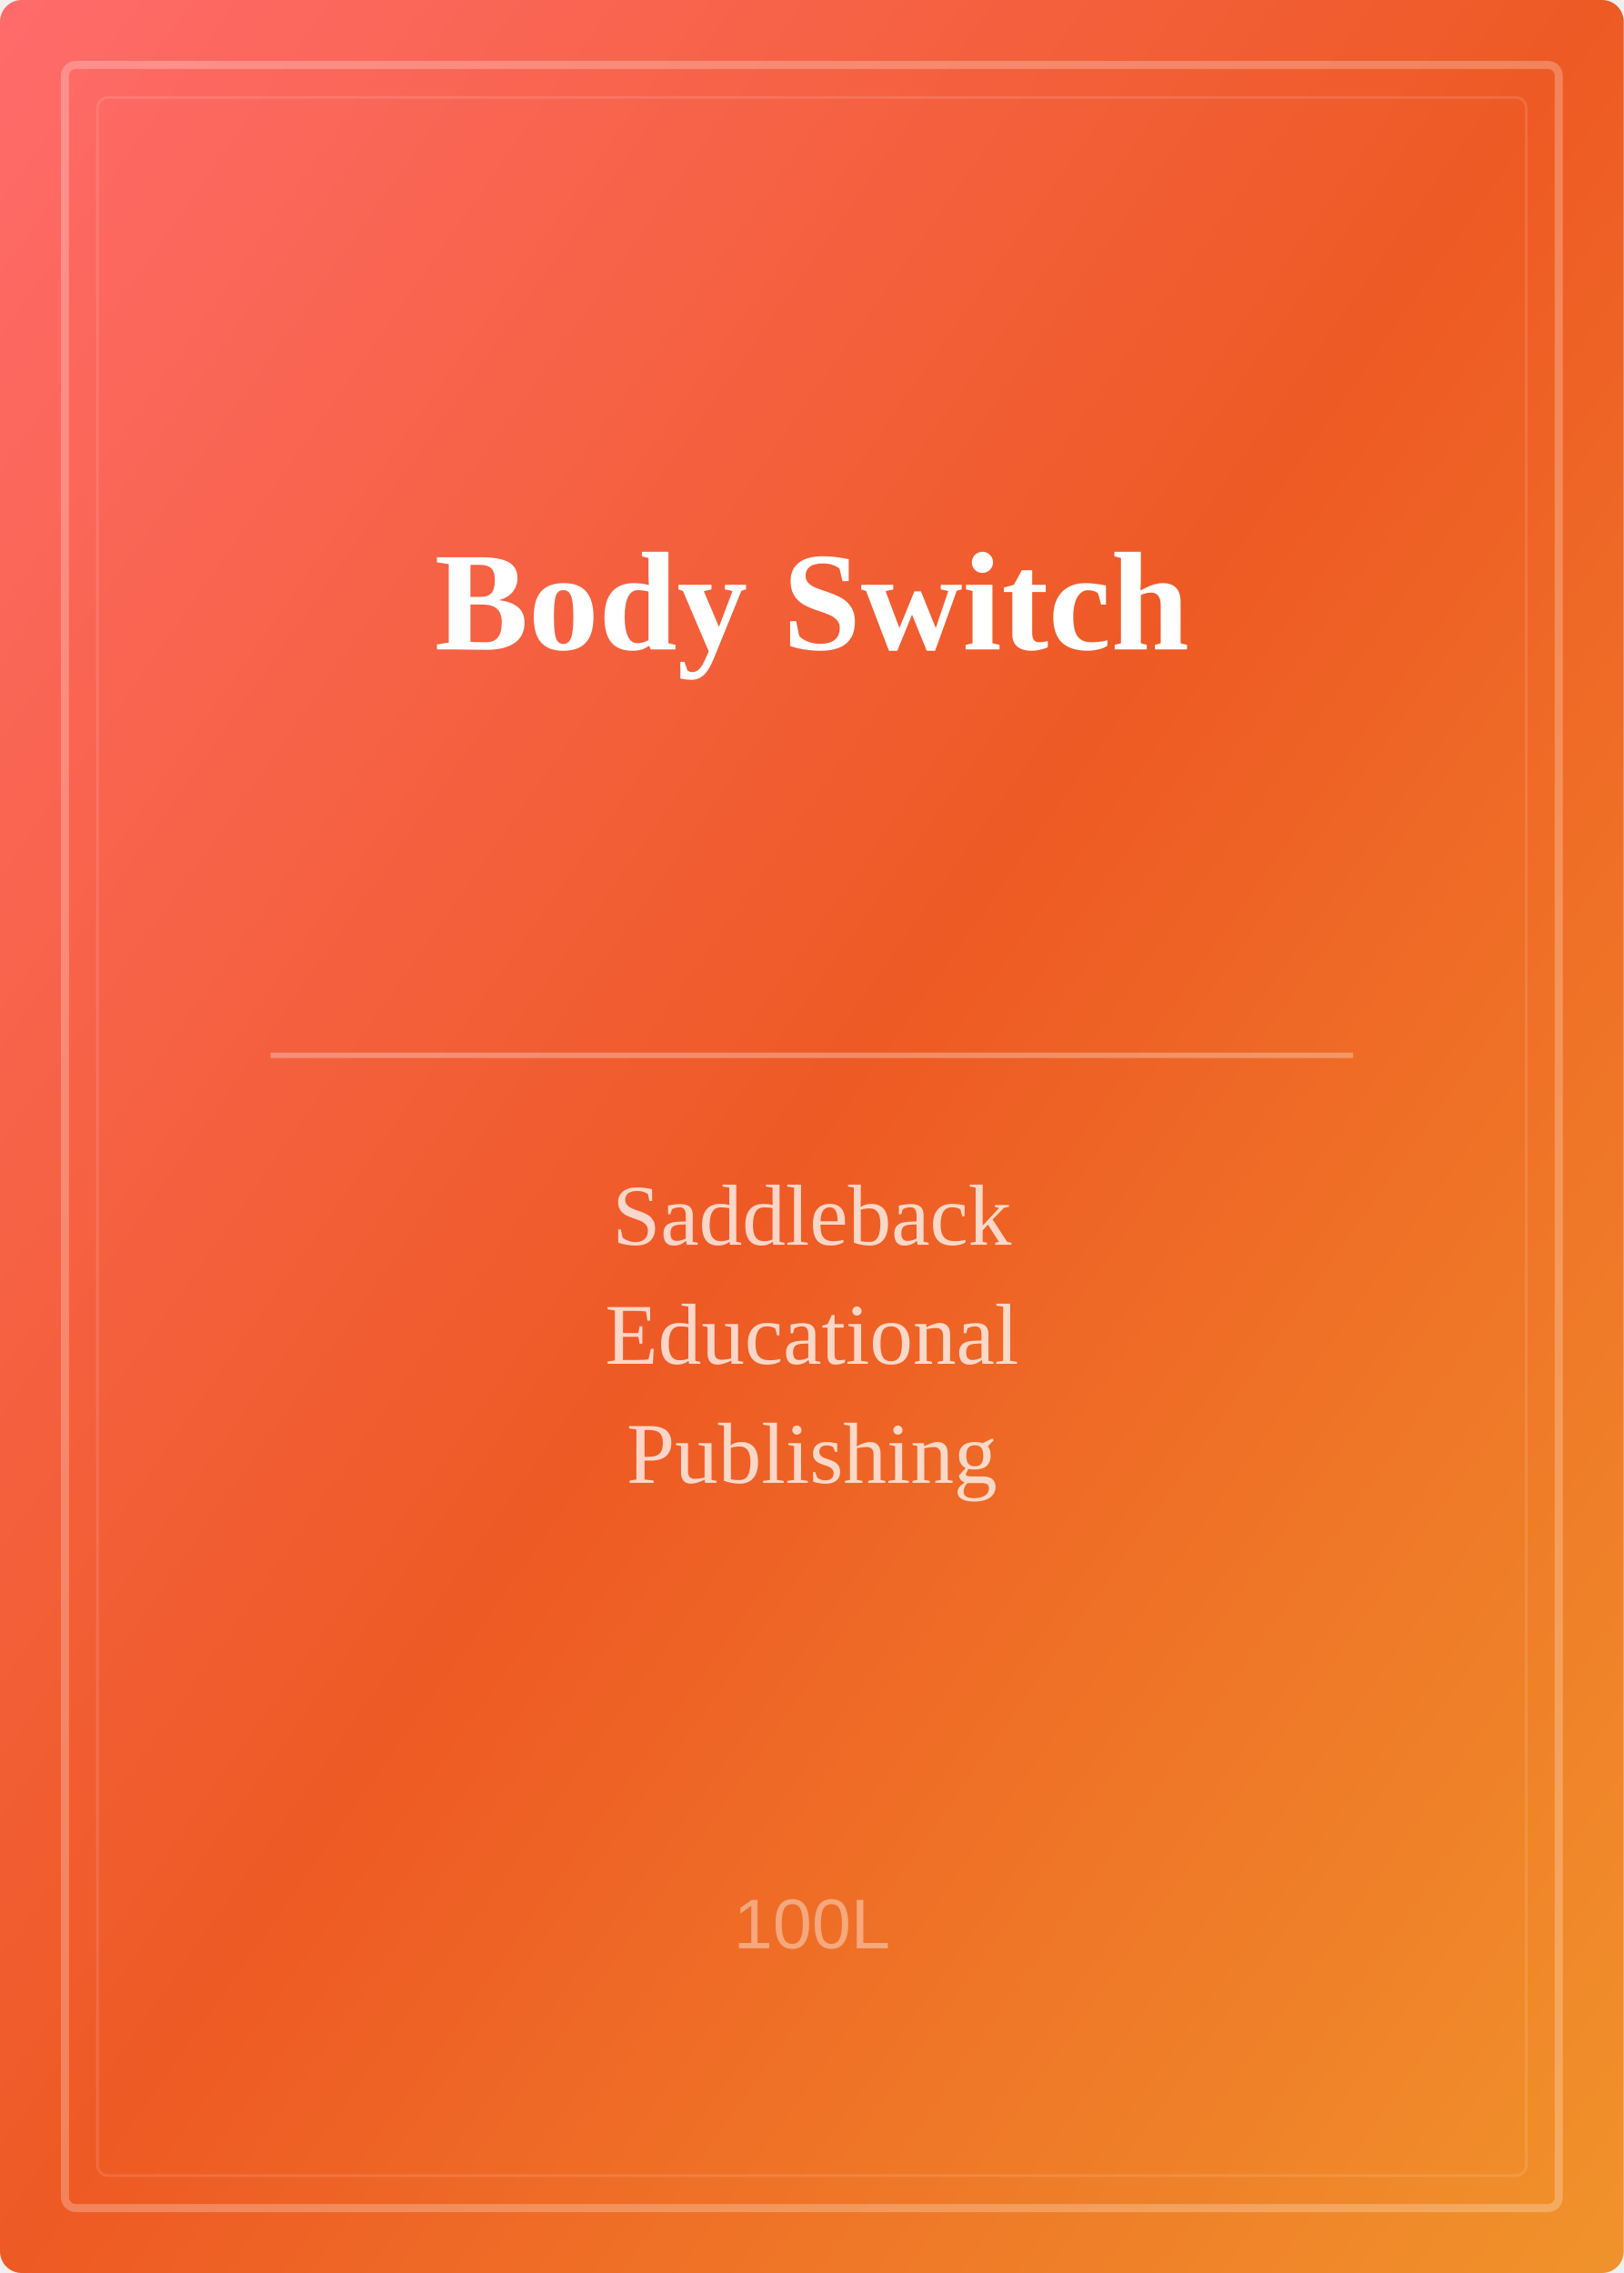
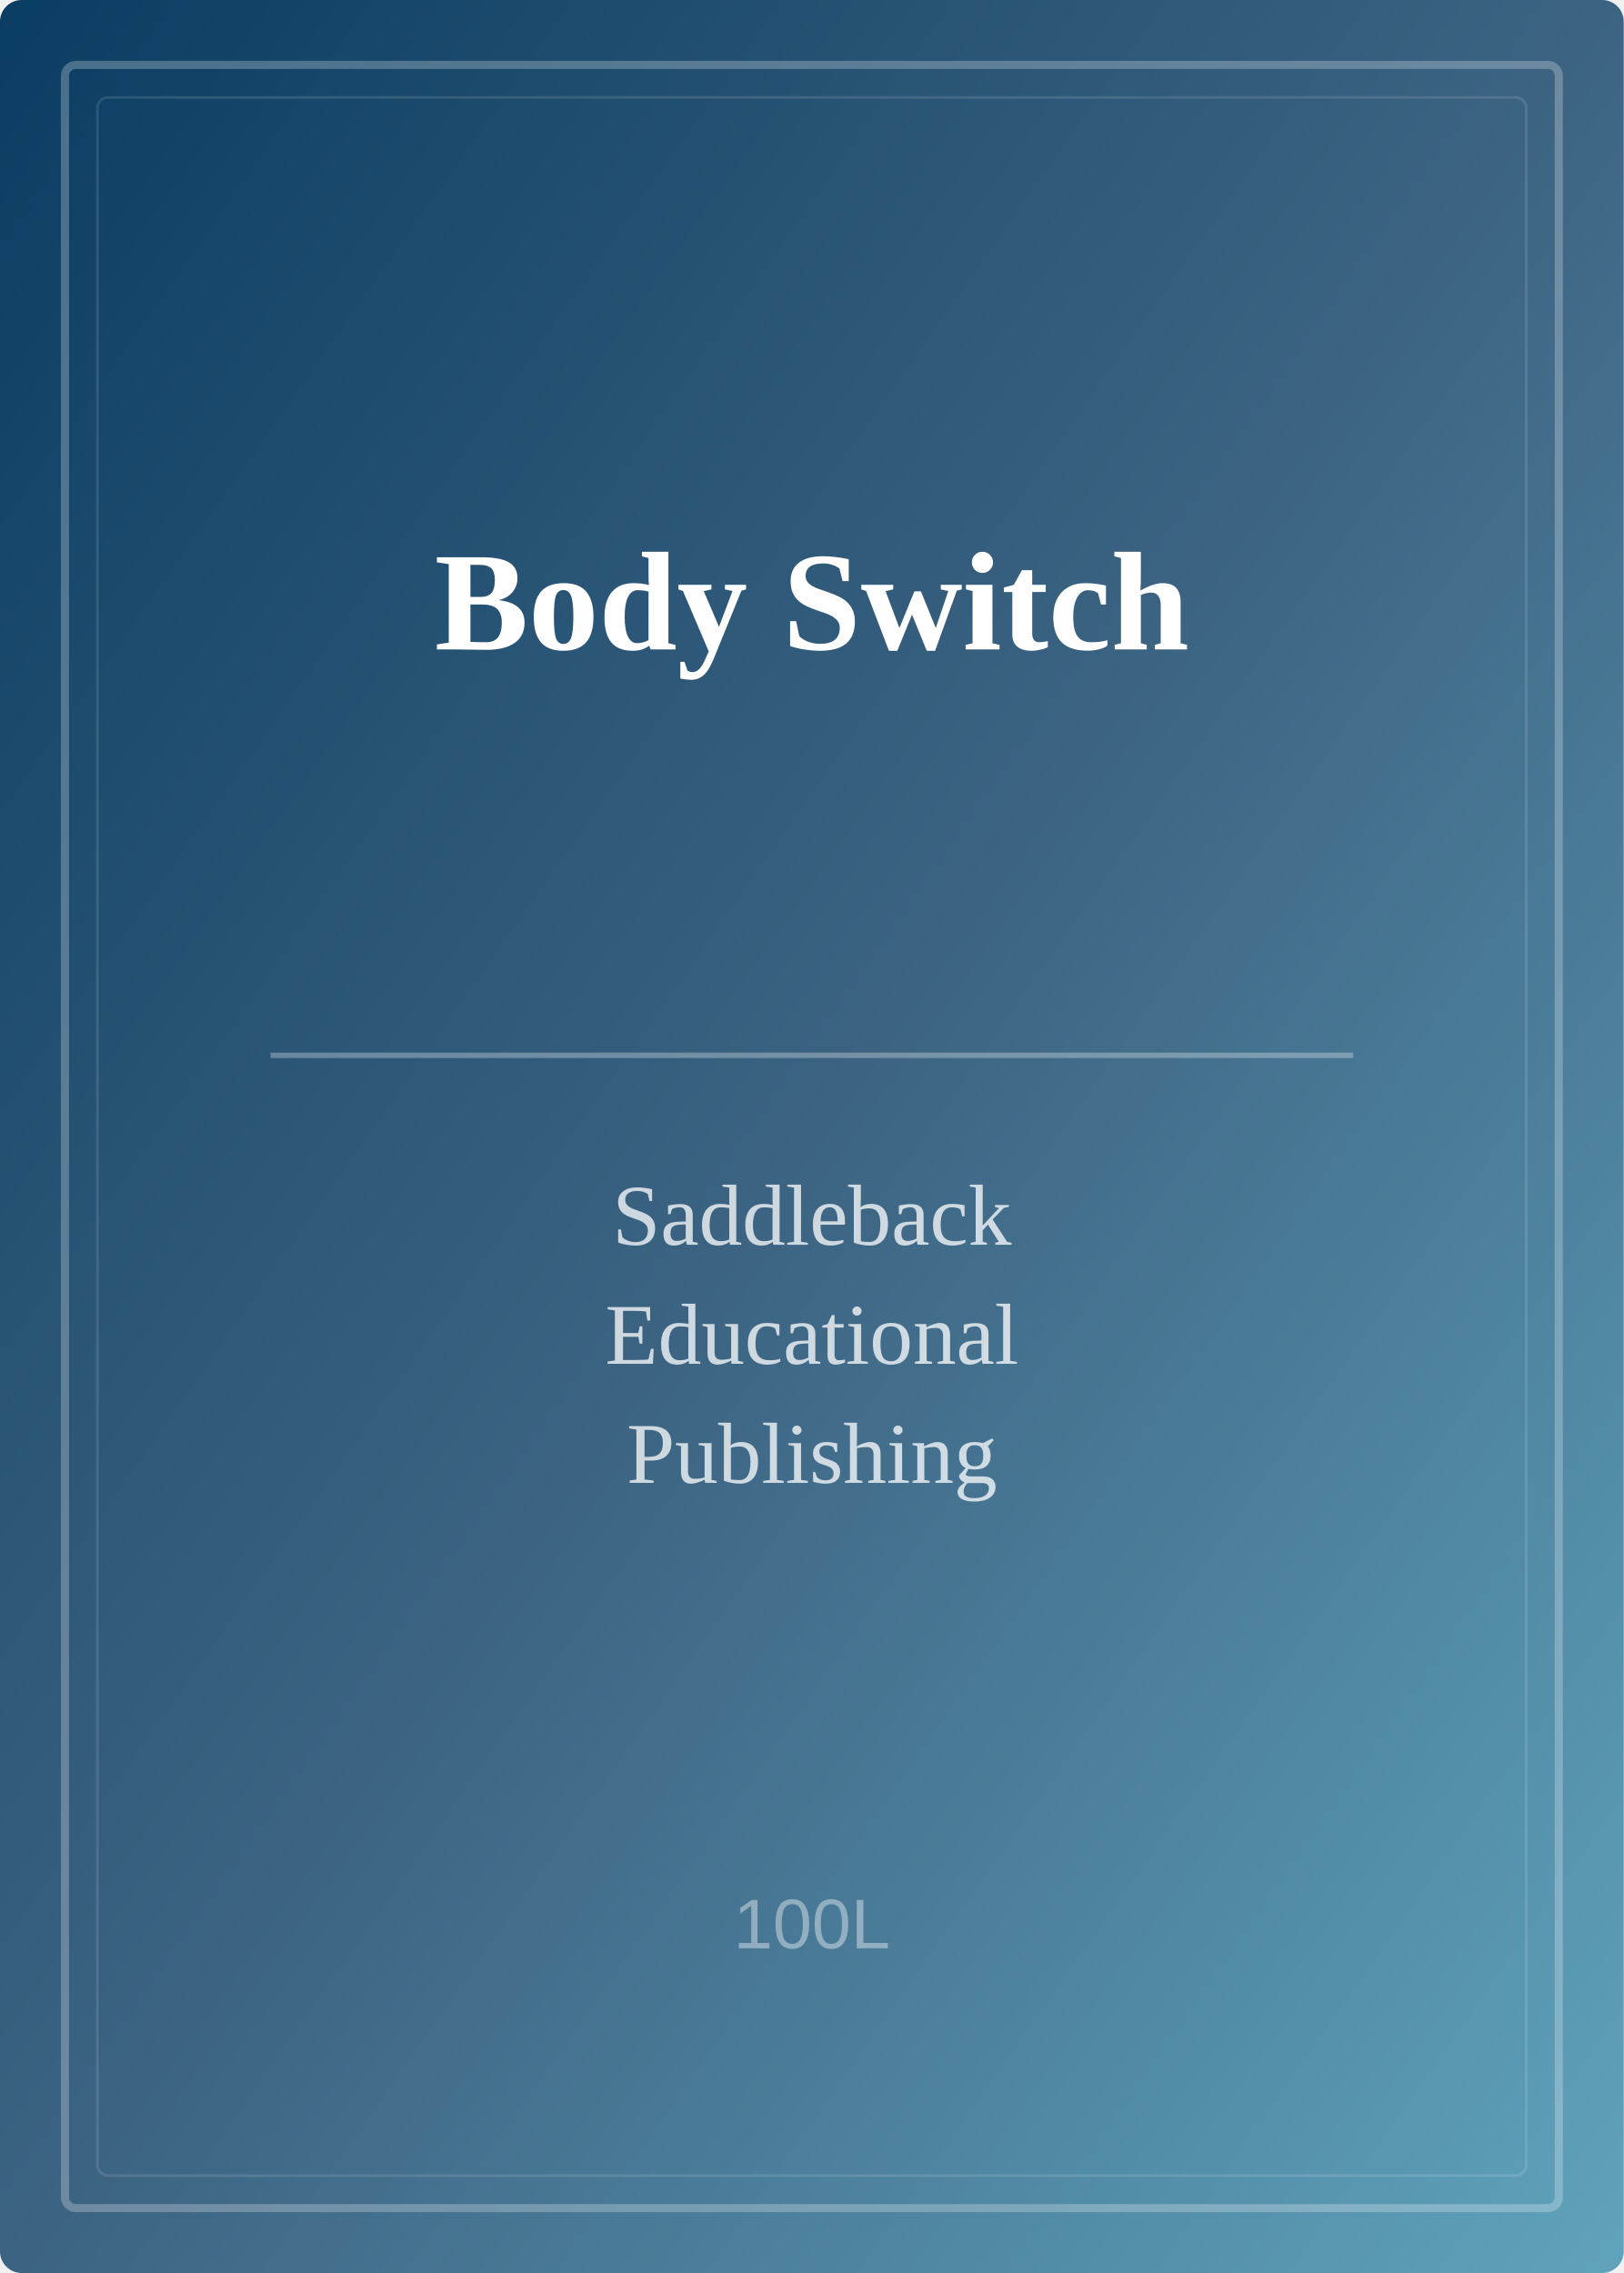
<svg xmlns="http://www.w3.org/2000/svg" width="300" height="420" viewBox="0 0 300 420">
  <defs>
    <linearGradient id="bg" x1="0%" y1="0%" x2="100%" y2="100%">
-       <stop offset="0%" stop-color="#FF6B6B" />
-       <stop offset="50%" stop-color="#EE5A24" />
-       <stop offset="100%" stop-color="#F0932B" />
+       <stop offset="0%" stop-color="#0a3d62" />
+       <stop offset="50%" stop-color="#3c6382" />
+       <stop offset="100%" stop-color="#60a3bc" />
    </linearGradient>
  </defs>
  <rect width="300" height="420" fill="url(#bg)" rx="4" />
  <rect x="12" y="12" width="276" height="396" fill="none" stroke="rgba(255,255,255,0.25)" stroke-width="1.5" rx="2" />
  <rect x="18" y="18" width="264" height="384" fill="none" stroke="rgba(255,255,255,0.12)" stroke-width="0.5" rx="2" />
  <line x1="50" y1="195" x2="250" y2="195" stroke="rgba(255,255,255,0.3)" stroke-width="1" />
  <text x="150" y="120" text-anchor="middle" fill="white" font-family="Georgia, 'Times New Roman', serif" font-size="26" font-weight="bold">Body Switch</text>
  <text x="150" y="230" text-anchor="middle" fill="rgba(255,255,255,0.75)" font-family="Georgia, 'Times New Roman', serif" font-size="16">Saddleback</text>
  <text x="150" y="252" text-anchor="middle" fill="rgba(255,255,255,0.75)" font-family="Georgia, 'Times New Roman', serif" font-size="16">Educational</text>
  <text x="150" y="274" text-anchor="middle" fill="rgba(255,255,255,0.75)" font-family="Georgia, 'Times New Roman', serif" font-size="16">Publishing</text>
  <text x="150" y="360" text-anchor="middle" fill="rgba(255,255,255,0.4)" font-family="Arial, sans-serif" font-size="13">100L</text>
</svg>
